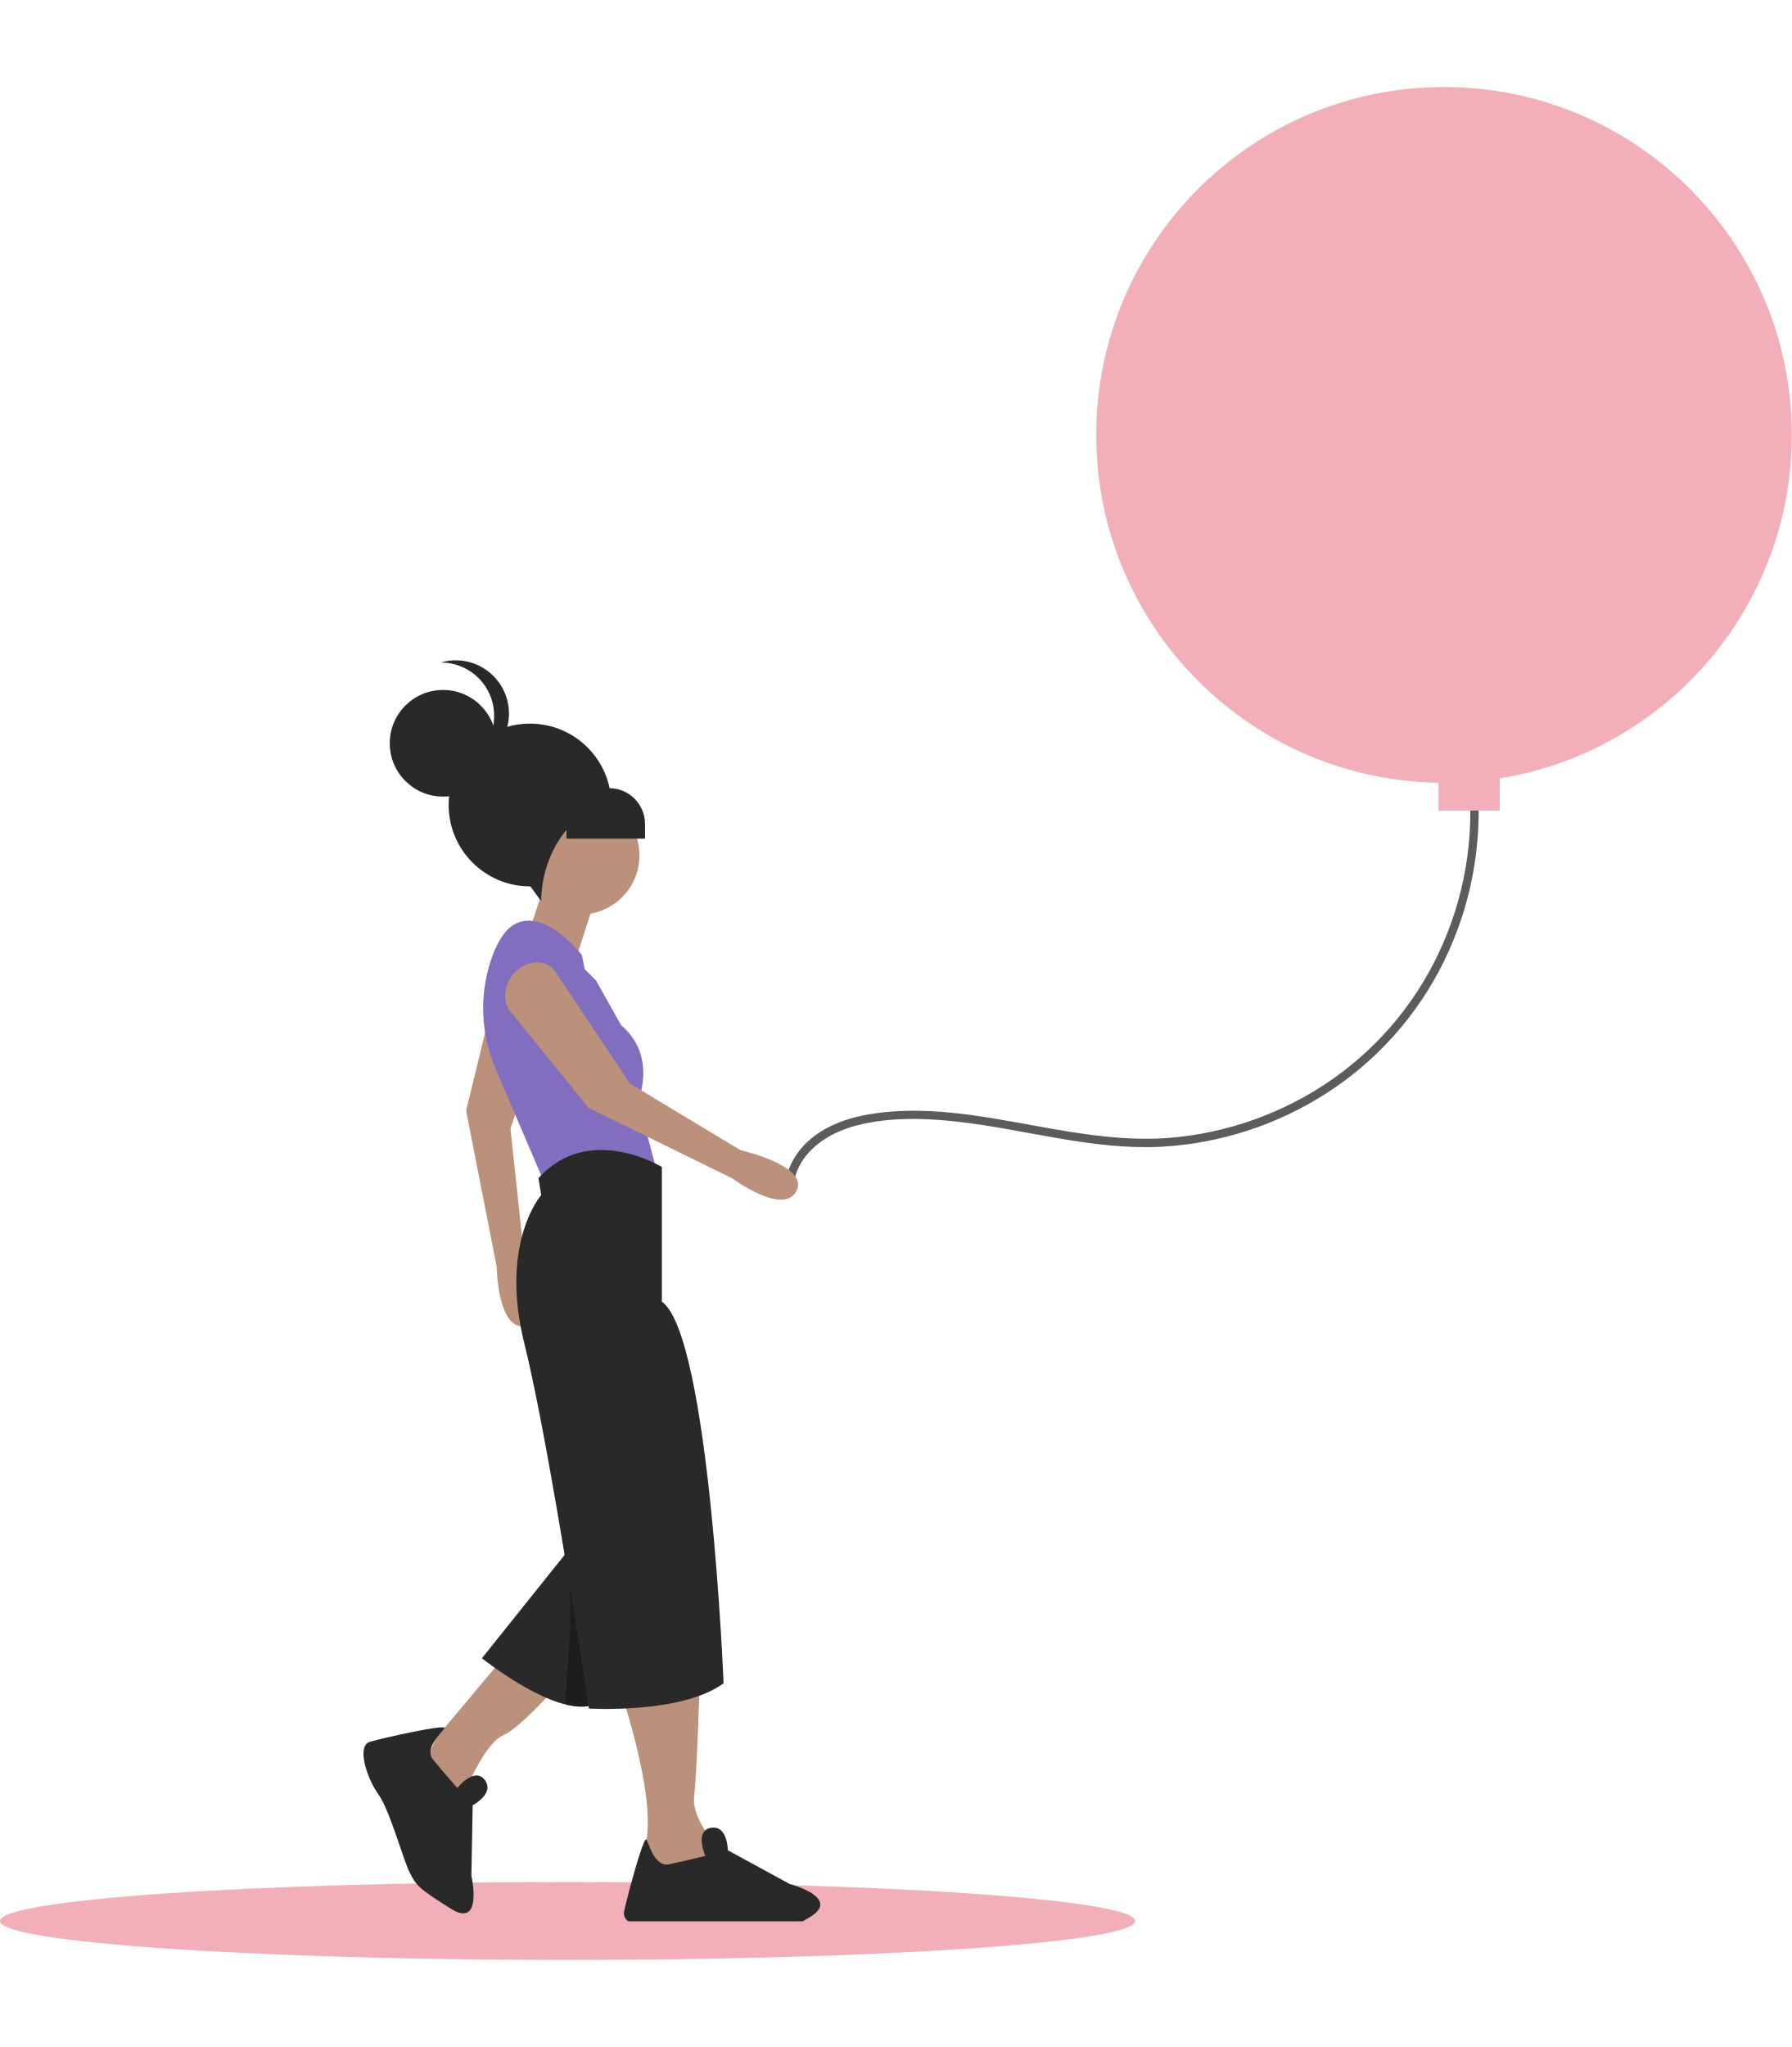
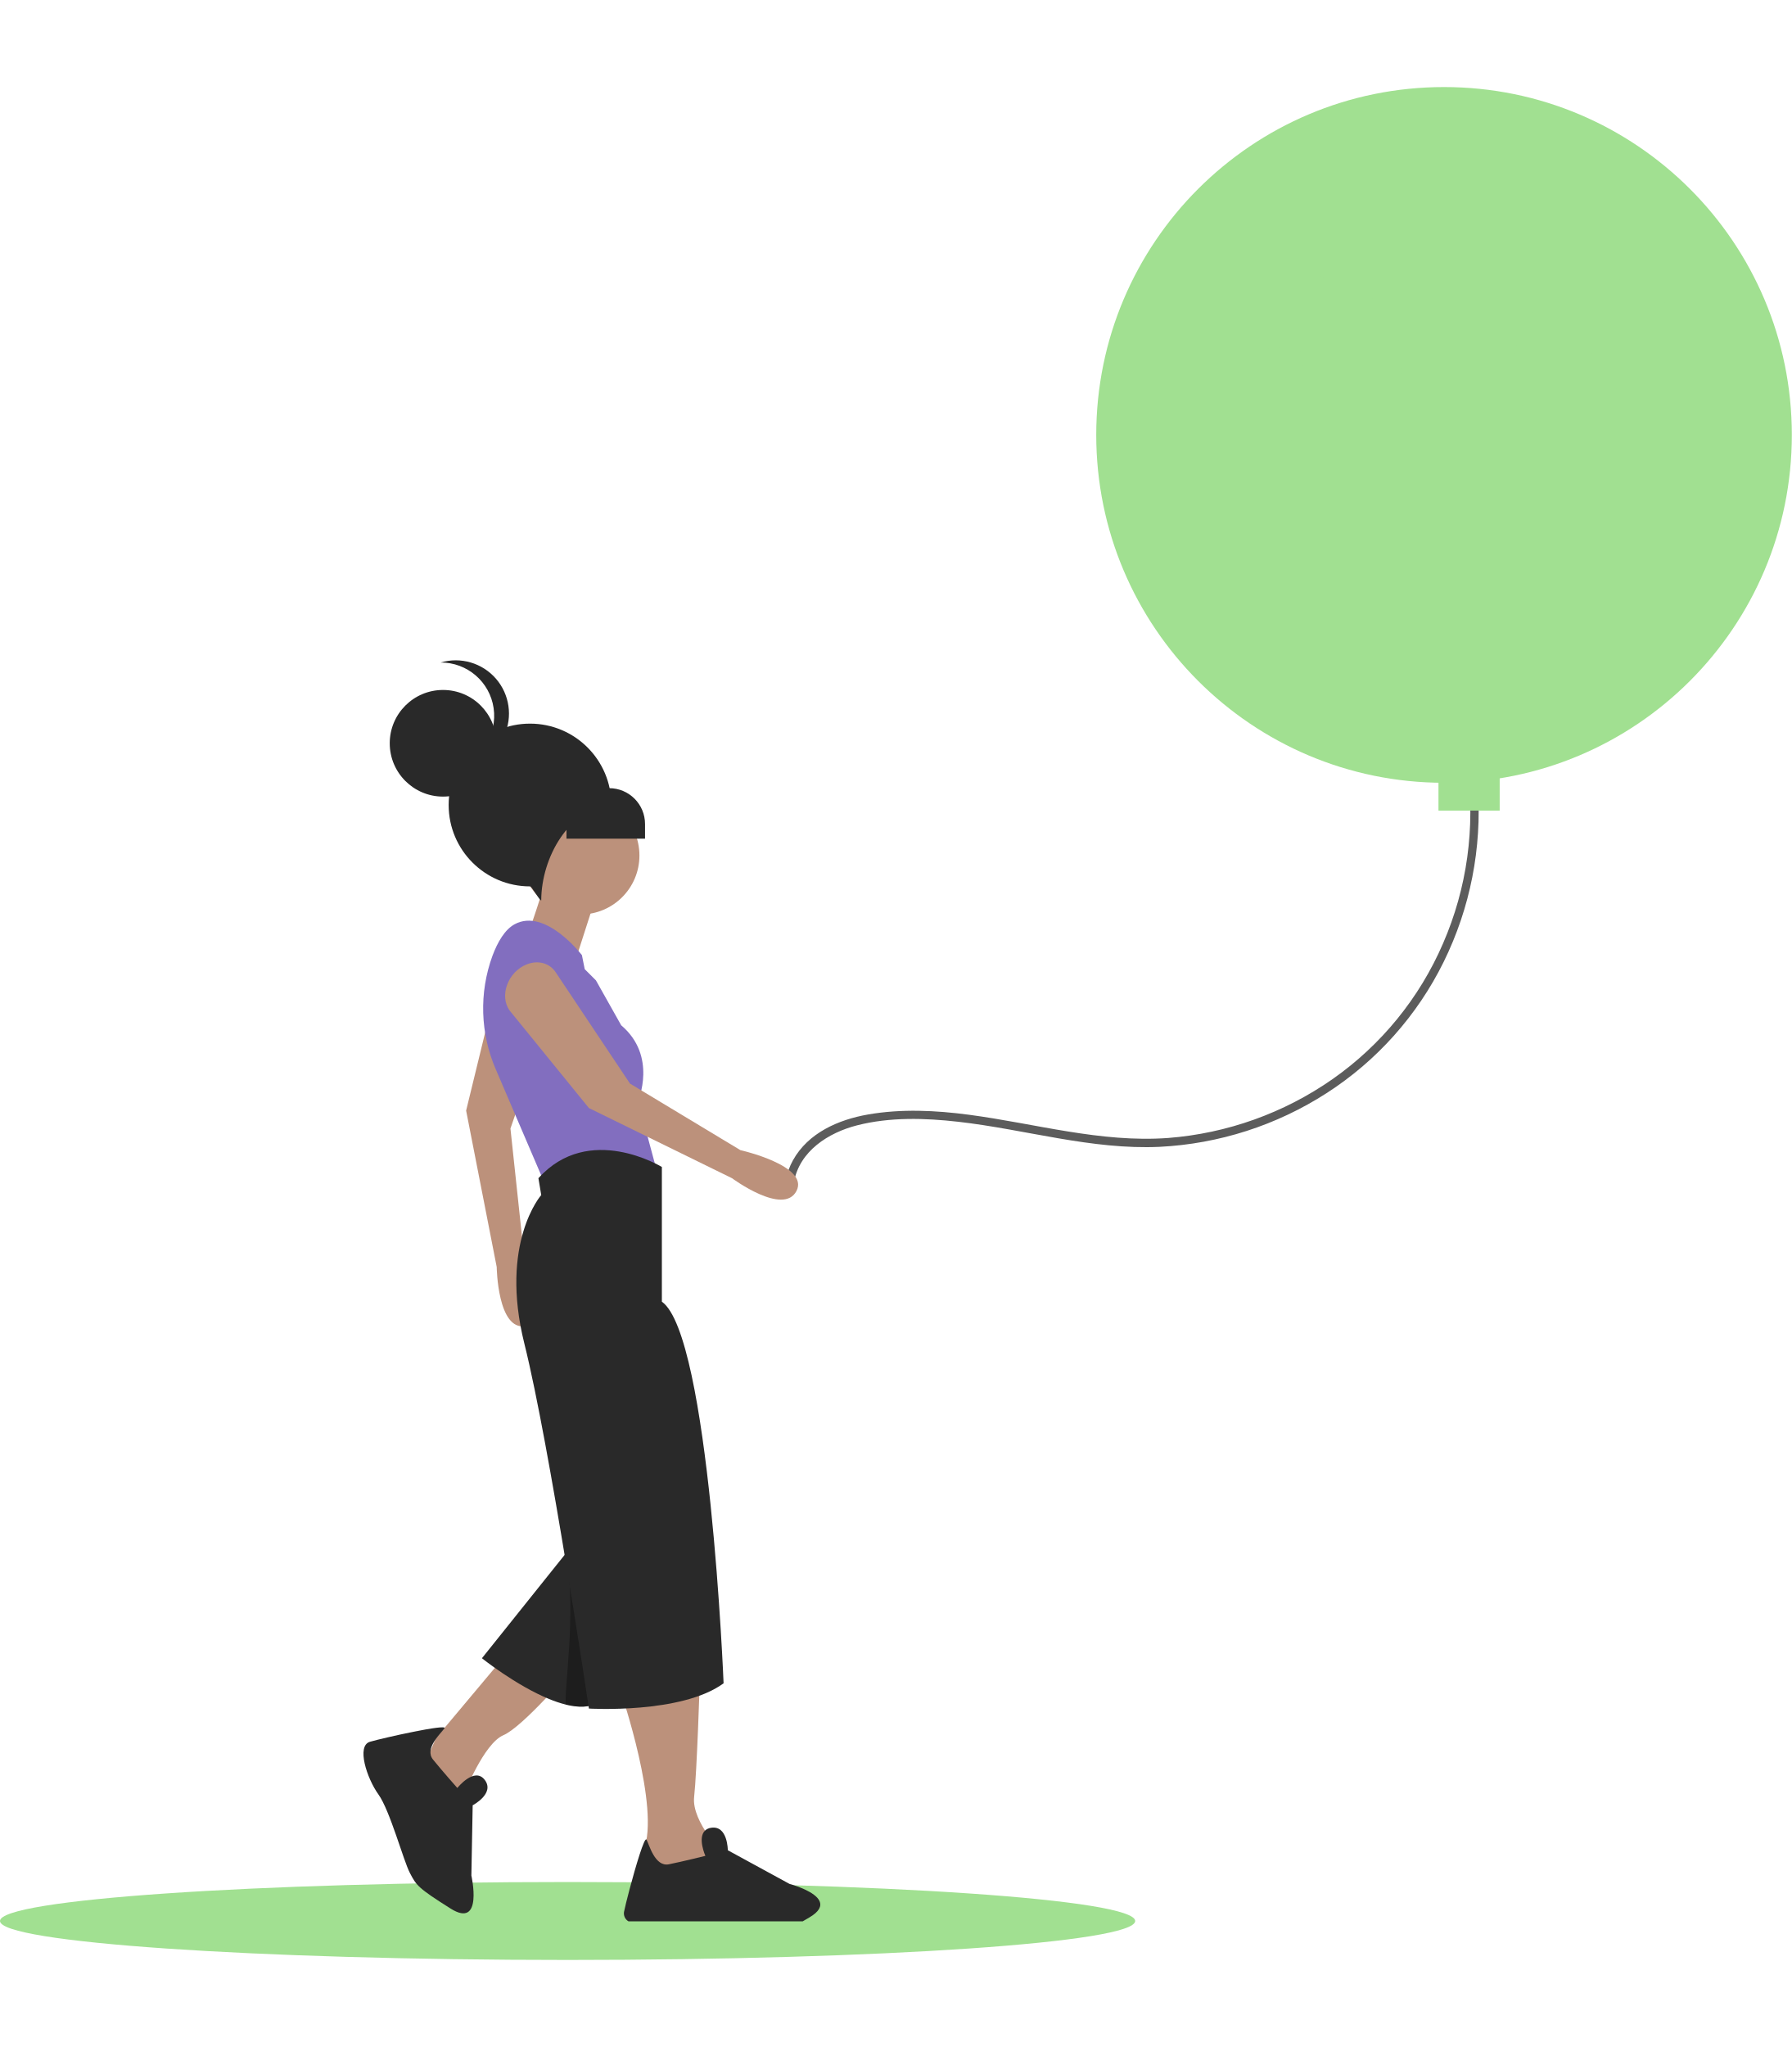
<svg xmlns="http://www.w3.org/2000/svg" data-name="Layer 1" width="613.353" height="700.561" viewBox="0 0 644 673">
-   <ellipse cx="204" cy="659" rx="204" ry="14" fill="#F2AFB7" />
+   <ellipse cx="204" cy="659" rx="204" ry="14" fill="#A1E091" />
  <path d="M563.329,507.093c2.002-11.244,12.366-17.851,22.7-20.496,11.795-3.018,24.368-2.647,36.371-1.285,24.172,2.742,47.907,10.15,72.437,9.002a122.02,122.02,0,0,0,59.952-19.292,118.068,118.068,0,0,0,42.089-47.18,122.145,122.145,0,0,0,12.27-62.508c-.201-2.68-.505-5.348-.882-8.008-.269-1.904-3.16-1.094-2.893.798a118.187,118.187,0,0,1-8.722,63.084,115.317,115.317,0,0,1-39.737,48.788,119.323,119.323,0,0,1-59.096,21.14c-24.217,1.768-47.747-5.192-71.545-8.345-12.019-1.592-24.278-2.186-36.278-.098-10.63,1.849-21.535,6.603-26.992,16.451a23.168,23.168,0,0,0-2.566,7.153c-.336,1.888,2.554,2.698,2.893.798Z" transform="translate(-278 -113.5)" fill="#5C5C5C" />
-   <circle cx="519" cy="125" r="125" fill="#F2AFB7" />
-   <circle cx="472" cy="100" r="32" fill="#F2AFB7" />
-   <path d="M760.026,277.5A19.024,19.024,0,0,0,779,295.5h52a19.024,19.024,0,0,0,18.974-18Z" transform="translate(-278 -113.5)" fill="#F2AFB7" />
-   <circle cx="460" cy="110.5" r="17" fill="#F2AFB7" />
-   <circle cx="466" cy="103.5" r="4" fill="#F2AFB7" />
-   <circle cx="576" cy="100.5" r="32" fill="#F2AFB7" />
-   <circle cx="564" cy="110.5" r="17" fill="#F2AFB7" />
-   <circle cx="570" cy="103.5" r="4" fill="#F2AFB7" />
-   <circle cx="521" cy="136" r="12" fill="#F2AFB7" />
-   <rect x="517" y="243" width="22" height="17" fill="#F2AFB7" />
+   <circle cx="519" cy="125" r="125" fill="#A1E091" />
+   <circle cx="472" cy="100" r="32" fill="#A1E091" />
+   <path d="M760.026,277.5A19.024,19.024,0,0,0,779,295.5h52a19.024,19.024,0,0,0,18.974-18Z" transform="translate(-278 -113.5)" fill="#A1E091" />
+   <circle cx="460" cy="110.5" r="17" fill="#A1E091" />
+   <circle cx="466" cy="103.5" r="4" fill="#A1E091" />
+   <circle cx="576" cy="100.5" r="32" fill="#A1E091" />
+   <circle cx="564" cy="110.5" r="17" fill="#A1E091" />
+   <circle cx="570" cy="103.5" r="4" fill="#A1E091" />
+   <circle cx="521" cy="136" r="12" fill="#A1E091" />
+   <rect x="517" y="243" width="22" height="17" fill="#A1E091" />
  <path d="M501.262,690.619s14.116,41.341,8.066,56.465l18.15,16.133,11.091-14.116s-12.1-12.1-11.091-21.175,2.017-41.341,2.017-41.341Z" transform="translate(-278 -113.5)" fill="#BC917B" />
  <path d="M568.813,771.279c-.824.482-1.611.938-2.333,1.357H503.895a3.303,3.303,0,0,1-1.623-3.373c.292-1.496,1.04-4.54,1.966-8.04,2.194-8.281,5.415-19.124,6.113-17.97a.012.012,0,0,1,.013.013c.977,1.801,2.993,9.866,8.04,8.864,5.047-1.015,13.113-3.031,13.113-3.031s-2.879-6.468-.127-9.08a3.857,3.857,0,0,1,2.143-1.002c6.049-1.002,6.049,8.066,6.049,8.066L561.762,759.18a36.842,36.842,0,0,1,5.58,2.042C571.844,763.327,576.295,766.929,568.813,771.279Z" transform="translate(-278 -113.5)" fill="#292929" />
  <path d="M460.929,675.494l-26.216,31.258-7.058,16.133,9.075,7.058,8.066-3.025s7.058-18.15,14.116-21.175,24.199-23.191,24.199-23.191Z" transform="translate(-278 -113.5)" fill="#BC917B" />
  <path d="M515.882,651.507,502.512,676.291l-9.579,17.746c-3.065,1.825-7.149,1.795-11.545.716a44.217,44.217,0,0,1-6.01-2.007c-11.999-4.91-24.169-14.661-24.169-14.661l23.03-28.777,7.522-9.387,1.785-2.238,8.601,3.68,15.175,6.483Z" transform="translate(-278 -113.5)" fill="#292929" />
  <path d="M456.211,437.492l-10.68,43.81,10.993,56.205s.271,22.976,10.345,21.232-.483-24.916-.483-24.916l-4.928-46.085,15.755-45.53c1.276-3.688-.335-7.647-4.032-9.905l0,0C466.943,428.493,458.078,431.203,456.211,437.492Z" transform="translate(-278 -113.5)" fill="#BC917B" />
  <path d="M493.699,399.721l-9.075,28.233-17.141-9.075s7.058-20.166,7.058-23.191S493.699,399.721,493.699,399.721Z" transform="translate(-278 -113.5)" fill="#BC917B" />
  <circle cx="208.641" cy="276.138" r="21.175" fill="#BC917B" />
  <path d="M492.187,434.508l-4.033-4.033-1.008-5.042s-13.108-17.141-24.199-11.091c-3.466,1.891-6.046,6.243-7.955,11.334a55.057,55.057,0,0,0,1.266,40.953l17.78,41.487,40.332-4.033-7.058-26.216s7.058-16.133-6.05-27.224Z" transform="translate(-278 -113.5)" fill="#826EBF" />
  <path d="M515.882,651.507,502.512,676.291l-9.579,17.746c-3.065,1.825-7.149,1.795-11.545.716-.766-5.102,3.811-32.064.212-54.045l.161-.787,1.785-2.238,8.601,3.68,15.175,6.483Z" transform="translate(-278 -113.5)" opacity="0.3" />
  <path d="M515.882,501.561s-26.216-16.133-44.366,4.033l1.008,6.05s-15.125,17.141-6.05,53.441,23.191,131.081,23.191,131.081,33.274,2.017,48.399-9.075c0,0-5.042-125.031-22.183-137.13Z" transform="translate(-278 -113.5)" fill="#292929" />
  <path d="M461.216,445.401l28.45,34.985L541.09,505.594s18.469,13.669,23.168,4.589-20.143-14.672-20.143-14.672L504.42,471.586l-26.754-40.068c-2.167-3.246-6.296-4.354-10.328-2.773h0C460.532,431.412,457.334,440.114,461.216,445.401Z" transform="translate(-278 -113.5)" fill="#BC917B" />
  <path d="M442.367,724.703s6.181-7.773,9.873-2.875-4.354,9.095-4.354,9.095l-.468,25.264s4.391,19.317-7.463,11.854-12.32-8.357-14.652-12.827-7.15-22.427-11.308-28.219-7.967-17.452-3.03-18.89,27.945-6.557,26.799-4.851-7.366,7.224-4.14,11.227S442.367,724.703,442.367,724.703Z" transform="translate(-278 -113.5)" fill="#292929" />
  <path d="M497.731,371.565c0-.026.002-.051.002-.077a29.241,29.241,0,1,0-29.241,29.241c.679,0,3.366,5.087,4.033,5.042C472.565,390.336,482.549,372.602,497.731,371.565Z" transform="translate(-278 -113.5)" fill="#292929" />
  <circle cx="159.234" cy="235.806" r="19.158" fill="#292929" />
  <path d="M436.355,320.285a19.131,19.131,0,0,1,5.466,37.501,19.144,19.144,0,1,0-5.466-37.501Z" transform="translate(-278 -113.5)" fill="#292929" />
  <path d="M203.6,251.939H218.948a12.884,12.884,0,0,1,12.884,12.884v5.265a0,0,0,0,1,0,0H203.6a0,0,0,0,1,0,0V251.939A0,0,0,0,1,203.6,251.939Z" fill="#292929" />
</svg>
